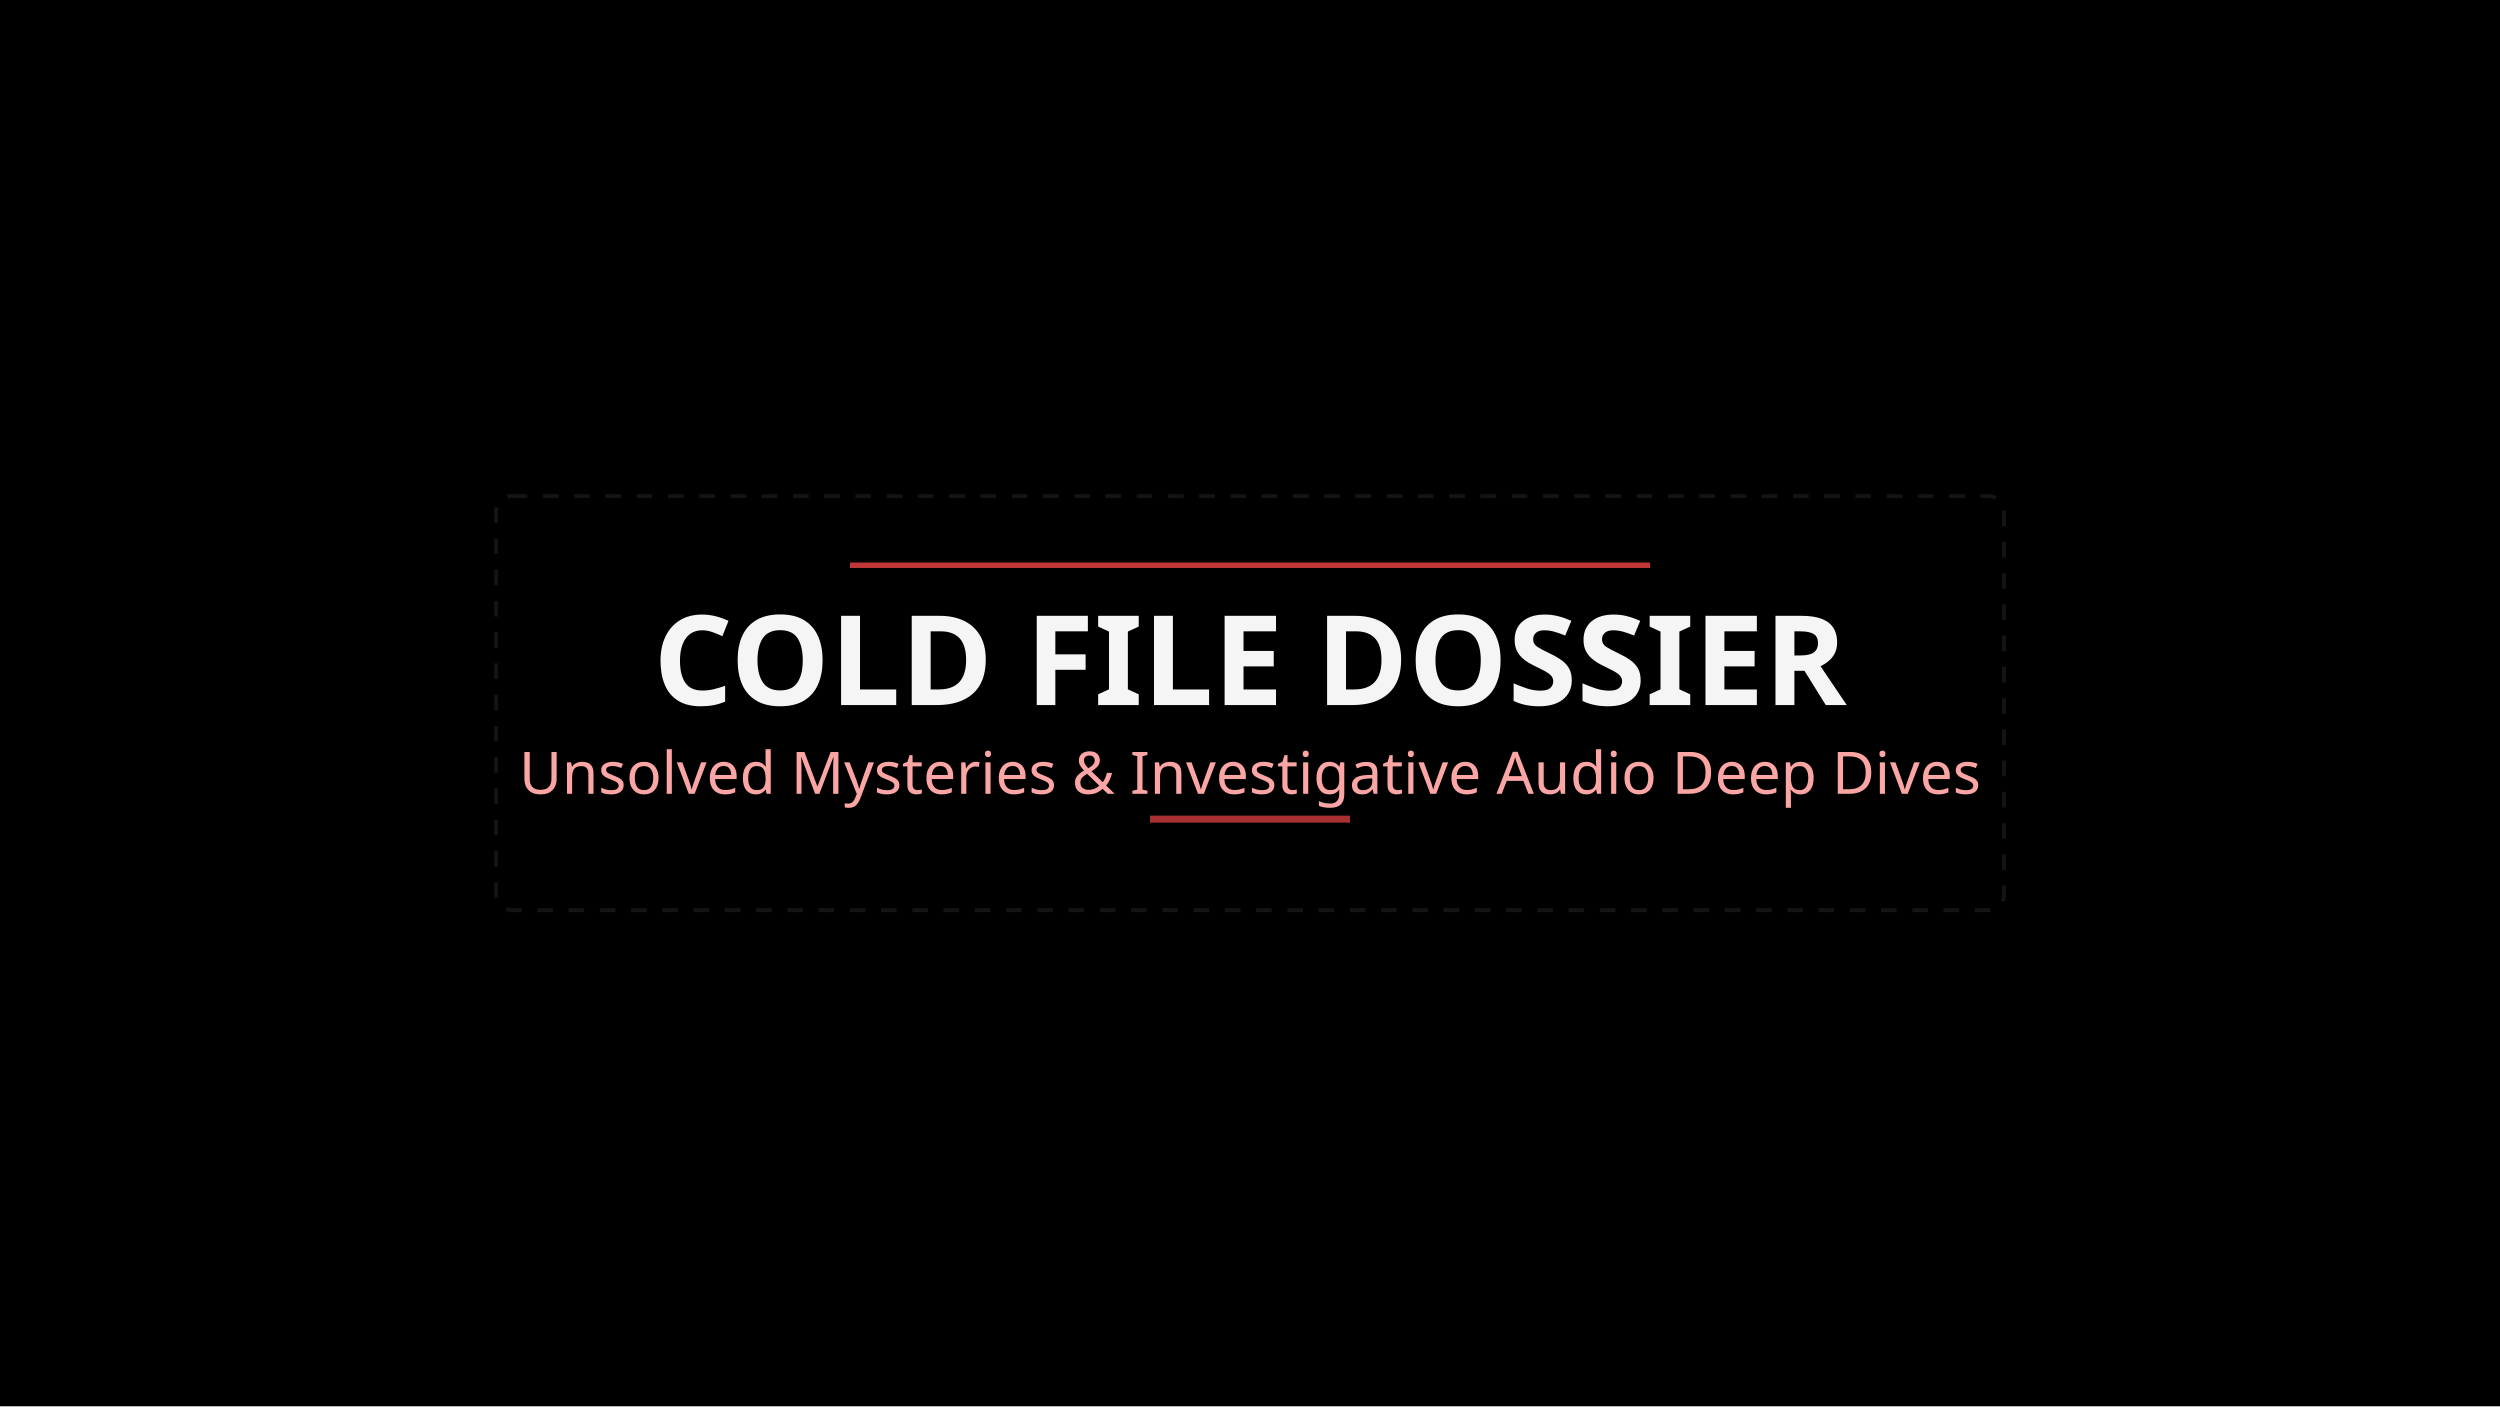
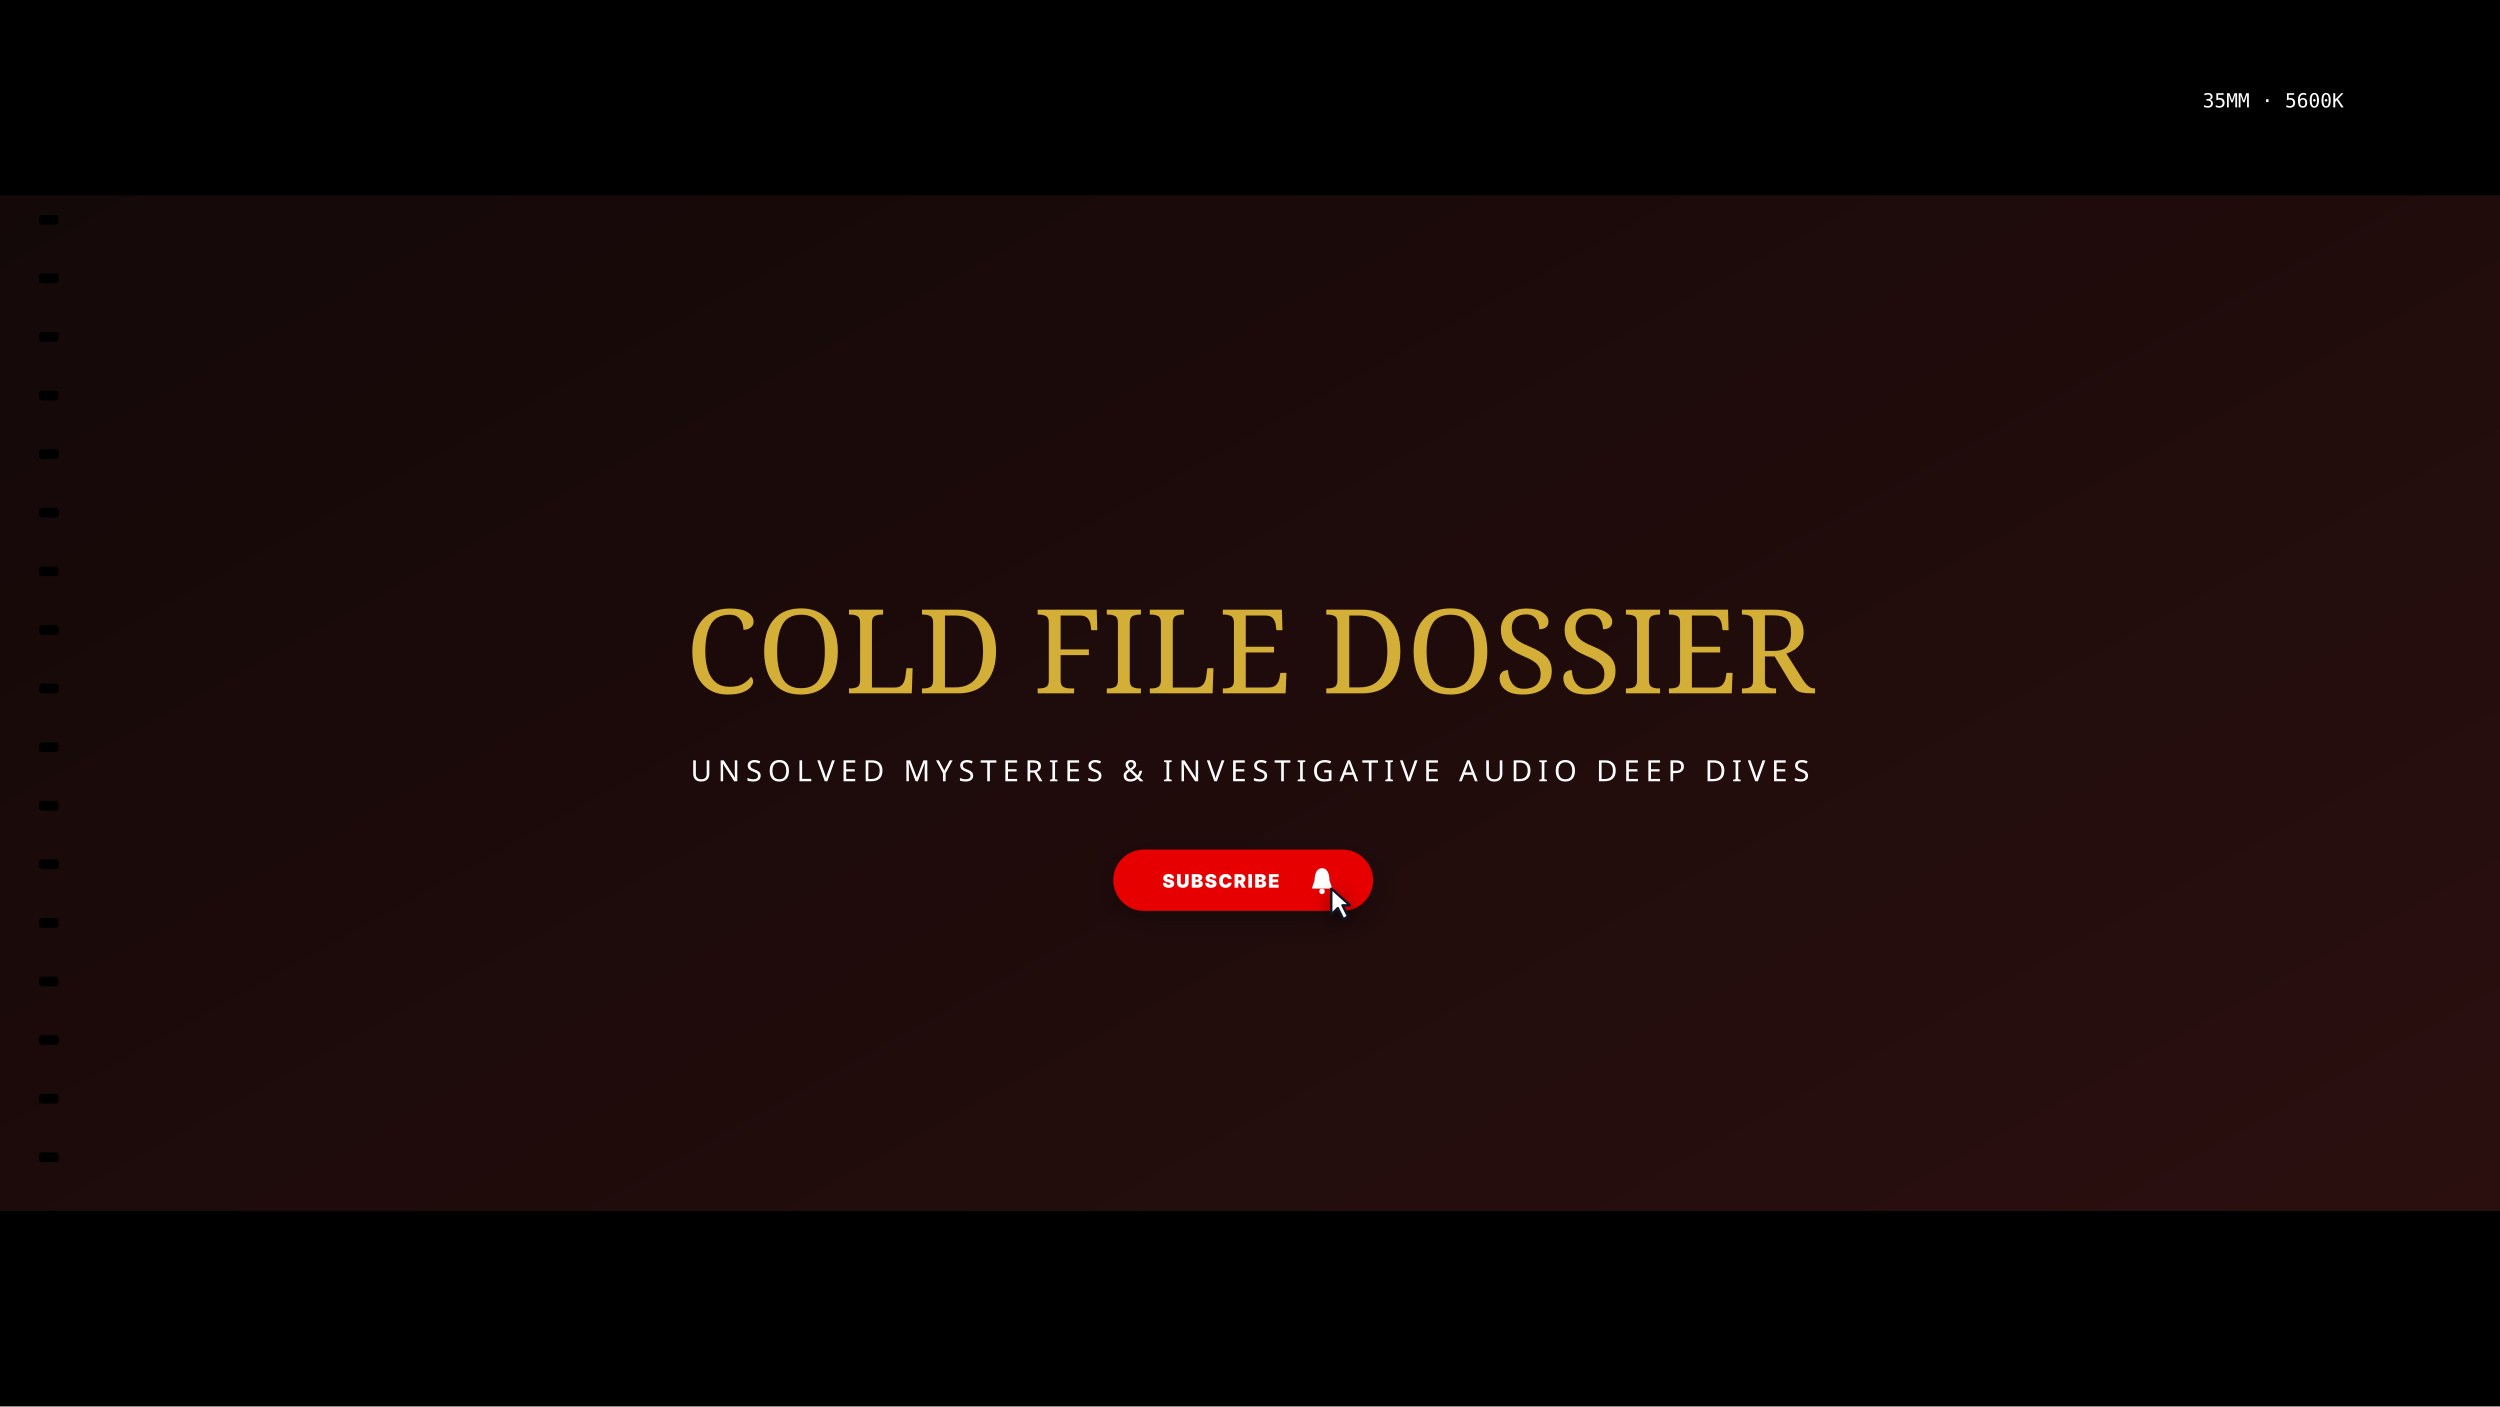
- <svg xmlns="http://www.w3.org/2000/svg" viewBox="0 0 640 360" width="640" height="360">
+ <svg xmlns="http://www.w3.org/2000/svg" viewBox="0 0 2560 1440" width="2560" height="1440">
  <defs>
+     <style>
+       @keyframes cursorClick {
+         0%, 100% { transform: translate(235px, 42px) scale(1); }
+         38% { transform: translate(230px, 36px) scale(1); }
+         46% { transform: translate(228px, 34px) scale(0.85); }
+         54% { transform: translate(230px, 36px) scale(1); }
+       }
+       @keyframes btnTap {
+         0%, 100% { transform: scale(1); }
+         46% { transform: scale(0.97); }
+         54% { transform: scale(1); }
+       }
+       @keyframes bellWiggle {
+         0%, 42%, 68%, 100% { transform: translate(225px, 33px) rotate(0deg); }
+         46% { transform: translate(225px, 33px) rotate(-20deg); }
+         50% { transform: translate(225px, 33px) rotate(20deg); }
+         54% { transform: translate(225px, 33px) rotate(-14deg); }
+         58% { transform: translate(225px, 33px) rotate(10deg); }
+         62% { transform: translate(225px, 33px) rotate(-4deg); }
+       }
+       @keyframes neonGlow {
+         0%, 100% { opacity: 0.88; filter: drop-shadow(0 0 8px currentColor); }
+         50% { opacity: 1; filter: drop-shadow(0 0 26px currentColor); }
+       }
+       @keyframes floatGently {
+         0%, 100% { transform: translateY(0); }
+         50% { transform: translateY(-14px); }
+       }
+       @keyframes eqBounce1 { 0%, 100% { height: 25px; y: -25px; } 50% { height: 75px; y: -75px; } }
+       @keyframes eqBounce2 { 0%, 100% { height: 65px; y: -65px; } 50% { height: 20px; y: -20px; } }
+       @keyframes eqBounce3 { 0%, 100% { height: 35px; y: -35px; } 50% { height: 85px; y: -85px; } }
+       @keyframes glitchTwitch {
+         0%, 88%, 100% { transform: translate(0, 0); }
+         90% { transform: translate(-6px, 2px); }
+         93% { transform: translate(5px, -2px); }
+         96% { transform: translate(-2px, 1px); }
+       }
+       .anim-cursor { animation: cursorClick 2.6s ease-in-out infinite; transform-origin: 0 0; }
+       .anim-btn { animation: btnTap 2.6s ease-in-out infinite; transform-origin: center; }
+       .anim-bell { animation: bellWiggle 2.6s ease-in-out infinite; transform-origin: 0 -12px; }
+       .anim-glow { animation: neonGlow 2.2s ease-in-out infinite; }
+       .anim-float { animation: floatGently 3.5s ease-in-out infinite; }
+       .anim-eq1 { animation: eqBounce1 0.8s ease-in-out infinite; }
+       .anim-eq2 { animation: eqBounce2 1.1s ease-in-out infinite; }
+       .anim-eq3 { animation: eqBounce3 0.9s ease-in-out infinite; }
+       .anim-glitch { animation: glitchTwitch 3.5s step-end infinite; }
+     </style>
    <linearGradient id="bg-podcast-crime" x1="0%" y1="0%" x2="100%" y2="100%">
-       <stop offset="0%" stop-color="undefined" />
-       <stop offset="100%" stop-color="undefined" />
+       <stop offset="0%" stop-color="#120808" />
+       <stop offset="50%" stop-color="#1F0B0B" />
+       <stop offset="100%" stop-color="#2D1010" />
    </linearGradient>
  </defs>
-   <rect width="100%" height="100%" fill="url(#bg-podcast-crime)" />
-   <rect x="127" y="127" width="386" height="106" fill="none" stroke="rgba(255,255,255,0.08)" stroke-dasharray="4 4" rx="4" />
-   <rect x="217.6" y="144.0" width="204.8" height="1.4" fill="#EF4444" opacity="0.8" />
-   <rect x="294.4" y="208.8" width="51.2" height="1.8" fill="#EF4444" opacity="0.7" />
-   <text x="50%" y="47.0%" text-anchor="middle" dominant-baseline="middle" fill="#F5F5F5" font-family="Switzer, sans-serif" font-size="32" font-weight="700">COLD FILE DOSSIER</text>
-   <text x="50%" y="55.0%" text-anchor="middle" dominant-baseline="middle" fill="#FCA5A5" font-family="Switzer, sans-serif" font-size="15" font-weight="500">Unsolved Mysteries &amp; Investigative Audio Deep Dives</text>
+   <rect width="2560" height="1440" fill="url(#bg-podcast-crime)" />
+   <rect x="0" y="0" width="2560" height="200" fill="#000000" />
+   <rect x="0" y="1240" width="2560" height="200" fill="#000000" />
+   <rect x="40" y="40" width="20" height="10" rx="3" fill="#000000" />
+   <rect x="40" y="100" width="20" height="10" rx="3" fill="#000000" />
+   <rect x="40" y="160" width="20" height="10" rx="3" fill="#000000" />
+   <rect x="40" y="220" width="20" height="10" rx="3" fill="#000000" />
+   <rect x="40" y="280" width="20" height="10" rx="3" fill="#000000" />
+   <rect x="40" y="340" width="20" height="10" rx="3" fill="#000000" />
+   <rect x="40" y="400" width="20" height="10" rx="3" fill="#000000" />
+   <rect x="40" y="460" width="20" height="10" rx="3" fill="#000000" />
+   <rect x="40" y="520" width="20" height="10" rx="3" fill="#000000" />
+   <rect x="40" y="580" width="20" height="10" rx="3" fill="#000000" />
+   <rect x="40" y="640" width="20" height="10" rx="3" fill="#000000" />
+   <rect x="40" y="700" width="20" height="10" rx="3" fill="#000000" />
+   <rect x="40" y="760" width="20" height="10" rx="3" fill="#000000" />
+   <rect x="40" y="820" width="20" height="10" rx="3" fill="#000000" />
+   <rect x="40" y="880" width="20" height="10" rx="3" fill="#000000" />
+   <rect x="40" y="940" width="20" height="10" rx="3" fill="#000000" />
+   <rect x="40" y="1000" width="20" height="10" rx="3" fill="#000000" />
+   <rect x="40" y="1060" width="20" height="10" rx="3" fill="#000000" />
+   <rect x="40" y="1120" width="20" height="10" rx="3" fill="#000000" />
+   <rect x="40" y="1180" width="20" height="10" rx="3" fill="#000000" />
+   <rect x="40" y="1240" width="20" height="10" rx="3" fill="#000000" />
+   <rect x="40" y="1300" width="20" height="10" rx="3" fill="#000000" />
+   <rect x="40" y="1360" width="20" height="10" rx="3" fill="#000000" />
+   <rect x="40" y="1420" width="20" height="10" rx="3" fill="#000000" />
+   <text x="2400" y="110" fill="#FFFFFF" font-family="monospace" font-size="20" text-anchor="end">35MM · 5600K</text>
+   <text x="1280" y="710" fill="#D4AF37" font-family="Georgia, serif" font-size="120" text-anchor="middle">COLD FILE DOSSIER</text>
+   <text x="1280" y="800" fill="#FFFFFF" font-family="system-ui" font-size="30" text-anchor="middle" letter-spacing="6px">UNSOLVED MYSTERIES &amp; INVESTIGATIVE AUDIO DEEP DIVES</text>
+   <g transform="translate(1140, 870)">
+     <g transform="translate(0, 0) scale(0.95)">
+       <g class="anim-btn">
+         <rect width="280" height="66" rx="33" fill="#E60000" filter="drop-shadow(0 8px 18px rgba(0,0,0,0.32))" />
+         <text x="116" y="41" fill="#FFFFFF" font-family="system-ui, -apple-system, sans-serif" font-size="20" font-weight="900" letter-spacing="1.5px" text-anchor="middle">SUBSCRIBE</text>
+       </g>
+       <g class="anim-bell" transform="translate(225, 33)">
+         <path d="M 0 -13 C -5 -13, -8 -8, -8 0 L -11 9 L 11 9 L 8 0 C 8 -8, 5 -13, 0 -13 Z" fill="#FFFFFF" />
+         <circle cx="0" cy="12" r="3" fill="#FFFFFF" />
+       </g>
+       <g class="anim-cursor" transform="translate(235, 42)">
+         <path d="M 0 0 L 0 28 L 7 21 L 13 33 L 18 30 L 12 18 L 20 18 Z" fill="#FFFFFF" stroke="#111827" stroke-width="2.5" stroke-linejoin="round" filter="drop-shadow(0 4px 10px rgba(0,0,0,0.45))" />
+       </g>
+     </g>
+   </g>
</svg>
